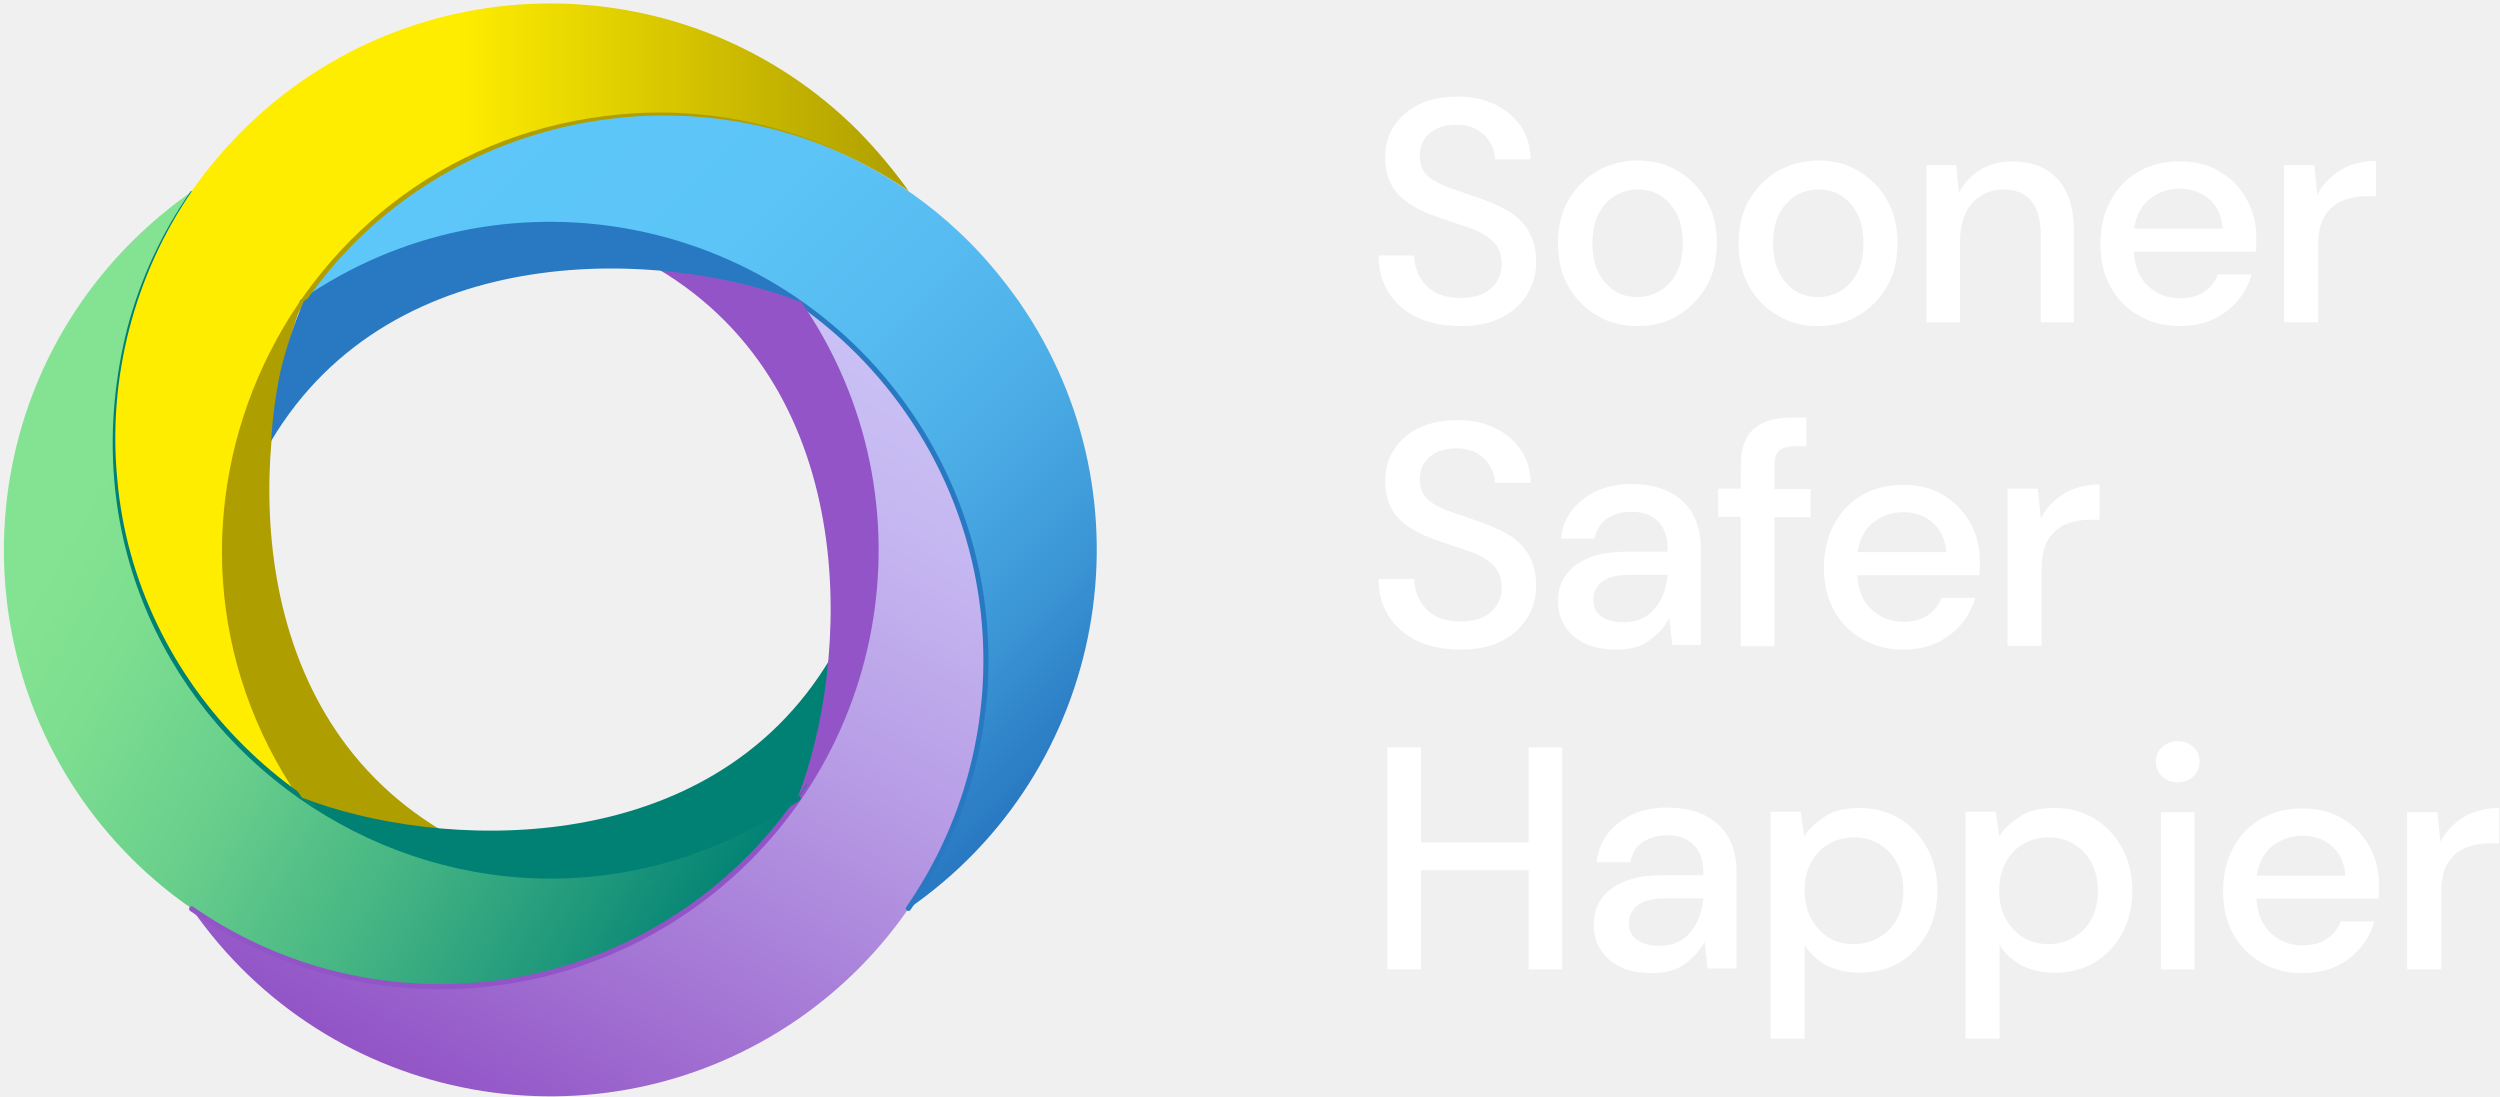
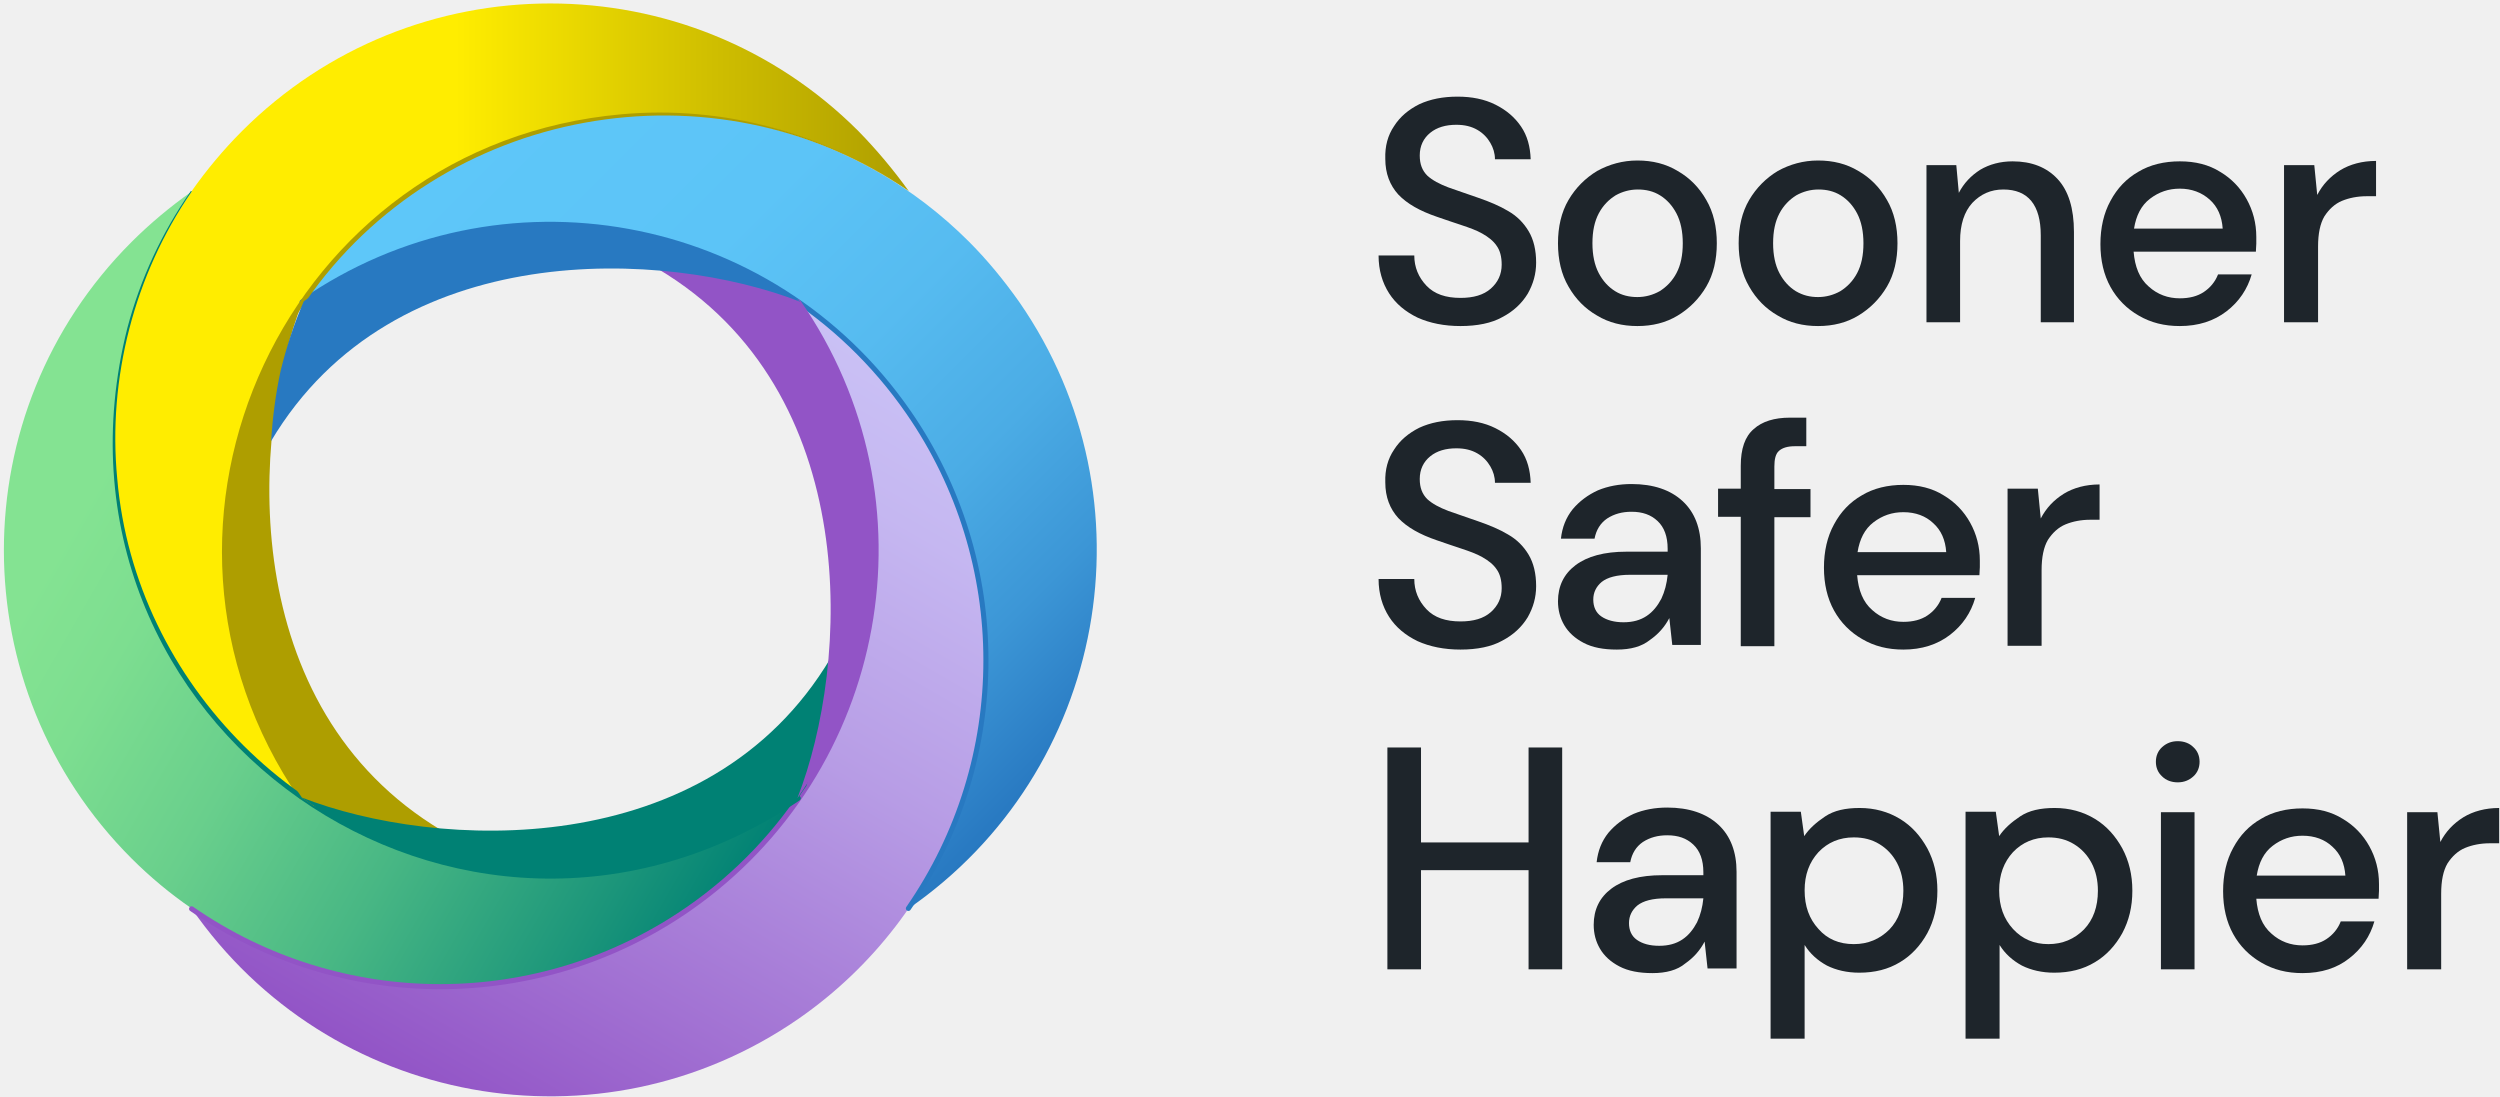
<svg xmlns="http://www.w3.org/2000/svg" preserveAspectRatio="xMidYMid meet" data-bbox="0.925 0.825 593.875 260.105" viewBox="0 0 595 261" height="261" width="595" data-type="ugc" role="presentation" aria-hidden="true">
  <g>
    <path fill="#9254C6" d="M190.8 192c-.3.3-.5.6-.8.9-12.1 13.2-97.1 31.6-116.6-2.5 34 10.1 85.7 19.5 121-26.4" />
    <path fill="url(#1f8b3f36-3f02-442a-8d75-28975cbe5215_comp-lgzcwpwj)" d="M204.3 31.2C163.8-9.3 98.1-9.3 57.6 31.2c-4.4 4.4-8.4 9.2-12 14.3-28.5 41.2-23.5 97 12 132.4 4.4 4.4 9.2 8.4 14.3 12-24.6-35.5-24.6-82.6 0-118.1 3.6-5.1 7.6-9.9 12-14.3 35.4-35.5 91.2-40.5 132.4-12-3.6-5-7.6-9.8-12-14.3Z" />
    <path fill="url(#dffa236d-e65e-4fc4-a4ef-97a44ce355a1_comp-lgzcwpwj)" d="M231.3 130.9c-4.6-17.8-14-34.1-27-47.1-4.4-4.4-9.2-8.4-14.3-12 32.7 47.1 21 111.7-26.1 144.4-35.6 24.7-82.7 24.7-118.3 0 32.6 47.1 97.2 58.9 144.4 26.3 35.8-24.8 52.3-69.4 41.3-111.6Z" />
    <path fill="url(#57096e01-b2ac-4fc2-85c3-213027f42396_comp-lgzcwpwj)" d="M230.6 57.5c-26.1-26.1-64-36.3-99.6-27-17.8 4.6-34.1 14-47.1 27-4.4 4.4-8.4 9.2-12 14.3 47.1-32.7 111.7-21 144.4 26.1 24.7 35.6 24.7 82.7 0 118.3 47.1-32.6 58.9-97.2 26.3-144.3-3.6-5.1-7.6-10-12-14.4Z" />
    <path fill="url(#9ff103c4-64ed-43f6-b50f-c92a254e81e3_comp-lgzcwpwj)" d="M71.9 190c-5.1-3.6-9.9-7.6-14.3-12-35.5-35.4-40.5-91.2-12-132.4-5.1 3.6-9.9 7.6-14.3 12-40.5 40.5-40.5 106.2 0 146.7 4.4 4.4 9.2 8.4 14.3 11.9 47.1 32.7 111.7 21 144.4-26.1 0-.1.1-.1.1-.2-35.6 24.7-82.7 24.7-118.2.1Z" />
    <path stroke-linecap="round" stroke-miterlimit="10" stroke-width="1.21" stroke="#2879C1" d="M71.9 71.9C119 39.2 183.6 51 216.2 98.1c24.6 35.5 24.6 82.6 0 118.1" fill="none" />
    <path fill="#AE9E00" d="M71.4 190.3c-45.3-65.8-3.1-156 76.5-163.1 24-2.2 48.7 4.4 68.4 18.3-46.4-32-111.4-20.2-143.5 26.2-17.1 24.5-23.1 56.5-15.2 85.5 3 11.6 8 22.6 14.8 32.5l-1 .6Z" />
    <path stroke-linecap="round" stroke-miterlimit="10" stroke-width="1.21" stroke="#9254C6" d="M190 71.9c32.7 47.1 20.9 111.7-26.1 144.4-35.6 24.7-82.7 24.7-118.3 0" fill="none" />
    <path fill="#008174" d="M190.3 190.5c-80.6 54.2-183.8-18.1-160-112.4 3.1-11.7 8.2-22.7 15.1-32.6.1-.1.3 0 .2.1C32 65.4 25.6 90 27.9 113.9c4.2 49.1 44.8 89.3 93.8 93.4 23.8 2.3 48.3-4.3 68-17.8.3-.2.7-.1.8.2.2.2.1.6-.2.8Z" />
    <path fill="#AE9E00" d="M105.2 197.7C56.1 168.4 59.6 103.4 72 71.8h-.1c-24.6 35.5-24.6 82.6 0 118.1.9.6 1.9 1.2 2.8 1.9 3.7 1.1 8.8 2.6 13.7 3.7 5.5 1.1 11.1 1.8 16.8 2.2Z" />
    <path fill="#008174" d="M197.7 156.6c-29.2 49.1-94.2 45.6-125.9 33.2l.1.1c35.5 24.6 82.6 24.6 118.1 0 .6-.9 1.2-1.9 1.9-2.8 1.1-3.6 2.6-8.7 3.7-13.7 1.1-5.5 1.8-11.1 2.1-16.8Z" />
    <path fill="#9254C6" d="M156.6 64c49.1 29.2 45.6 94.2 33.2 125.9l.1-.1c24.6-35.5 24.6-82.6 0-118.1-.9-.6-1.9-1.2-2.8-1.9-3.6-1.2-8.8-2.6-13.7-3.7-5.5-1-11.1-1.8-16.8-2.1Z" />
    <path fill="#2879C1" d="M64.5 105c29.2-49.1 94.2-45.6 125.9-33.2v-.1c-35.5-24.6-82.6-24.6-118.1 0-2.3 5.3-4.1 10.8-5.5 16.5-1.2 5.5-1.9 11.1-2.3 16.8Z" />
-     <path fill="#ffffff" d="M347.6 77.6c-3.9 0-7.3-.7-10.2-2-2.9-1.4-5.2-3.3-6.8-5.8-1.6-2.5-2.5-5.5-2.5-9h8.5c0 2.8 1 5.2 2.9 7.2s4.6 2.9 8.1 2.9c3.1 0 5.5-.7 7.2-2.2 1.7-1.5 2.6-3.4 2.6-5.7 0-1.9-.4-3.4-1.2-4.5-.8-1.2-2-2.1-3.4-2.9-1.4-.8-3.1-1.4-4.9-2-1.9-.6-3.8-1.3-5.9-2-4.1-1.4-7.1-3.1-9.2-5.3-2-2.2-3.1-5-3.1-8.5-.1-3 .6-5.6 2.1-7.8 1.4-2.2 3.4-3.9 6-5.2 2.6-1.2 5.6-1.8 9.1-1.8 3.4 0 6.4.6 9 1.9 2.6 1.3 4.6 3 6.1 5.2s2.2 4.8 2.3 7.8h-8.5c0-1.4-.4-2.7-1.1-3.9-.7-1.2-1.7-2.3-3.1-3.1-1.4-.8-3-1.2-5-1.2-2.5 0-4.6.6-6.2 1.9-1.6 1.3-2.5 3.1-2.5 5.4 0 2.1.6 3.6 1.8 4.8 1.2 1.1 2.9 2 5 2.8 2.1.7 4.5 1.6 7.2 2.5 2.6.9 5 1.9 7 3.1 2.1 1.2 3.7 2.8 4.9 4.8 1.2 2 1.8 4.5 1.8 7.5 0 2.7-.7 5.1-2 7.4-1.4 2.3-3.4 4.2-6.1 5.6-2.5 1.4-5.9 2.1-9.9 2.1Z" />
-     <path fill="#ffffff" d="M389.7 77.6c-3.6 0-6.8-.8-9.6-2.5-2.8-1.6-5.1-3.9-6.8-6.9-1.7-2.9-2.5-6.4-2.5-10.3 0-3.9.8-7.4 2.5-10.3 1.7-2.9 4-5.2 6.8-6.9 2.9-1.6 6.1-2.5 9.6-2.5 3.6 0 6.8.8 9.6 2.5 2.8 1.6 5.1 3.9 6.8 6.9 1.7 2.9 2.5 6.4 2.5 10.3 0 3.9-.8 7.4-2.5 10.3-1.7 2.9-4 5.2-6.8 6.9-2.8 1.7-6 2.5-9.6 2.5Zm0-6.9c1.9 0 3.7-.5 5.3-1.4 1.6-1 3-2.4 4-4.3s1.5-4.2 1.5-7.1c0-2.8-.5-5.2-1.5-7.1-1-1.9-2.3-3.3-3.9-4.3s-3.4-1.4-5.3-1.4-3.7.5-5.3 1.4c-1.6 1-3 2.4-4 4.3S379 55 379 57.9c0 2.8.5 5.2 1.5 7.1 1 1.9 2.3 3.3 3.9 4.3s3.4 1.4 5.3 1.4Z" />
-     <path fill="#ffffff" d="M432.7 77.6c-3.6 0-6.8-.8-9.6-2.5-2.8-1.6-5.1-3.9-6.8-6.9-1.7-2.9-2.5-6.4-2.5-10.3 0-3.9.8-7.4 2.5-10.3 1.7-2.9 4-5.2 6.8-6.9 2.9-1.6 6.1-2.5 9.6-2.5 3.6 0 6.8.8 9.6 2.5 2.8 1.6 5.1 3.9 6.8 6.9 1.7 2.9 2.5 6.4 2.5 10.3 0 3.9-.8 7.4-2.5 10.3-1.7 2.9-4 5.2-6.8 6.9-2.8 1.7-6 2.5-9.6 2.5Zm0-6.9c1.9 0 3.7-.5 5.3-1.4 1.6-1 3-2.4 4-4.3s1.5-4.2 1.5-7.1c0-2.8-.5-5.2-1.5-7.1-1-1.9-2.3-3.3-3.9-4.3s-3.4-1.4-5.3-1.4-3.7.5-5.3 1.4c-1.6 1-3 2.4-4 4.3S422 55 422 57.9c0 2.8.5 5.2 1.5 7.1 1 1.9 2.3 3.3 3.9 4.3 1.7 1 3.4 1.4 5.3 1.4Z" />
-     <path fill="#ffffff" d="M458.5 76.7V39.3h7.1l.6 6.6c1.2-2.3 2.9-4.1 5.1-5.5 2.2-1.3 4.8-2 7.7-2 4.5 0 8.1 1.4 10.7 4.2 2.6 2.8 3.9 7 3.9 12.6v21.5h-7.9V56c0-7.2-3-10.9-8.9-10.9-3 0-5.4 1.1-7.4 3.2-1.9 2.1-2.9 5.1-2.9 9.1v19.3h-8Z" />
-     <path fill="#ffffff" d="M518.8 77.6c-3.7 0-6.9-.8-9.8-2.5-2.8-1.6-5.1-3.9-6.7-6.8-1.6-2.9-2.4-6.3-2.4-10.2 0-3.9.8-7.4 2.4-10.3 1.6-3 3.8-5.3 6.6-6.9 2.8-1.7 6.2-2.5 9.9-2.5s6.9.8 9.6 2.5c2.7 1.6 4.8 3.8 6.3 6.5s2.3 5.7 2.3 9V58c0 .6-.1 1.2-.1 1.9h-29.1c.3 3.6 1.4 6.4 3.6 8.3 2.1 1.9 4.6 2.8 7.4 2.8 2.3 0 4.2-.5 5.7-1.5s2.7-2.4 3.4-4.2h8c-1 3.5-3 6.5-6 8.8-3 2.3-6.7 3.5-11.1 3.5Zm0-32.7c-2.7 0-5 .8-7.1 2.4-2.1 1.6-3.3 4-3.8 7.1H529c-.2-2.9-1.2-5.2-3.1-6.9-1.9-1.7-4.3-2.6-7.1-2.6Z" />
-     <path fill="#ffffff" d="M543.6 76.7V39.3h7.2l.7 7.1c1.3-2.5 3.1-4.4 5.5-5.9 2.3-1.4 5.2-2.2 8.5-2.2v8.4h-2.2c-2.2 0-4.2.4-5.9 1.1-1.7.7-3.1 2-4.2 3.7-1 1.7-1.5 4.1-1.5 7.2v18h-8.1Z" />
-     <path fill="#ffffff" d="M347.6 154.6c-3.9 0-7.3-.7-10.2-2-2.9-1.4-5.2-3.3-6.8-5.8-1.6-2.5-2.5-5.5-2.5-9h8.5c0 2.8 1 5.2 2.9 7.2s4.6 2.9 8.1 2.9c3.1 0 5.5-.7 7.2-2.2 1.7-1.5 2.6-3.4 2.6-5.7 0-1.9-.4-3.4-1.2-4.5-.8-1.2-2-2.1-3.4-2.9-1.4-.8-3.1-1.4-4.9-2-1.9-.6-3.8-1.3-5.9-2-4.1-1.4-7.1-3.1-9.2-5.3-2-2.2-3.1-5-3.1-8.5-.1-3 .6-5.6 2.1-7.8 1.4-2.2 3.4-3.9 6-5.2 2.6-1.2 5.6-1.8 9.1-1.8 3.4 0 6.4.6 9 1.9 2.6 1.3 4.6 3 6.1 5.2s2.2 4.8 2.3 7.8h-8.5c0-1.4-.4-2.7-1.1-3.9-.7-1.2-1.7-2.3-3.1-3.1-1.4-.8-3-1.2-5-1.2-2.5 0-4.6.6-6.2 1.9-1.6 1.3-2.5 3.1-2.5 5.4 0 2.1.6 3.6 1.8 4.8 1.2 1.1 2.9 2 5 2.8 2.1.7 4.5 1.6 7.2 2.5 2.6.9 5 1.9 7 3.1 2.1 1.2 3.7 2.8 4.9 4.8 1.2 2 1.8 4.5 1.8 7.5 0 2.7-.7 5.1-2 7.4-1.4 2.3-3.4 4.2-6.1 5.6-2.5 1.4-5.9 2.1-9.9 2.1Z" />
-     <path fill="#ffffff" d="M384.8 154.6c-3.2 0-5.8-.5-7.9-1.6-2.1-1.1-3.6-2.5-4.6-4.2-1-1.7-1.5-3.6-1.5-5.7 0-3.6 1.4-6.5 4.2-8.6 2.8-2.1 6.8-3.2 12.1-3.2h9.8v-.7c0-2.9-.8-5.1-2.4-6.6-1.6-1.5-3.6-2.2-6.2-2.2-2.2 0-4.1.5-5.8 1.6-1.6 1.1-2.6 2.7-3 4.8h-8c.3-2.7 1.2-5 2.8-7 1.6-1.9 3.6-3.4 6-4.5 2.4-1 5.1-1.5 8-1.5 5.2 0 9.3 1.4 12.2 4.1 2.9 2.7 4.3 6.5 4.3 11.2v23H398l-.7-6.4c-1.1 2.1-2.6 3.8-4.6 5.2-2 1.6-4.6 2.3-7.9 2.3Zm1.6-6.5c2.2 0 4-.5 5.5-1.5s2.6-2.4 3.5-4.1c.8-1.7 1.3-3.6 1.5-5.7H388c-3.2 0-5.4.6-6.8 1.7-1.3 1.1-2 2.5-2 4.2 0 1.7.6 3.1 1.9 4 1.3.9 3.1 1.4 5.3 1.4Z" />
-     <path fill="#ffffff" d="M414.3 153.7V123h-5.4v-6.7h5.4v-5.4c0-4.1 1-7 3.1-8.8 2-1.8 4.9-2.7 8.6-2.7h3.9v6.8h-2.7c-1.8 0-3 .4-3.8 1.1-.8.7-1.1 2-1.1 3.7v5.4h8.6v6.7h-8.6v30.7h-8v-.1Z" />
-     <path fill="#ffffff" d="M453 154.6c-3.7 0-6.9-.8-9.8-2.5-2.8-1.6-5.1-3.9-6.7-6.8-1.6-2.9-2.4-6.3-2.4-10.2 0-3.9.8-7.4 2.4-10.3 1.6-3 3.8-5.3 6.6-6.9 2.8-1.7 6.2-2.5 9.9-2.5s6.9.8 9.6 2.5c2.7 1.6 4.8 3.8 6.3 6.5s2.3 5.7 2.3 9v1.6c0 .6-.1 1.2-.1 1.9H442c.3 3.6 1.4 6.4 3.6 8.3 2.1 1.9 4.6 2.8 7.4 2.8 2.3 0 4.2-.5 5.7-1.5s2.7-2.4 3.4-4.2h8c-1 3.5-3 6.5-6 8.8-3 2.3-6.7 3.5-11.1 3.5Zm0-32.7c-2.7 0-5 .8-7.1 2.4-2.1 1.6-3.3 4-3.8 7.1h21.1c-.2-2.9-1.2-5.2-3.1-6.9-1.8-1.7-4.2-2.6-7.1-2.6Z" />
-     <path fill="#ffffff" d="M477.8 153.7v-37.4h7.2l.7 7.1c1.3-2.5 3.1-4.4 5.5-5.9 2.3-1.4 5.2-2.2 8.5-2.2v8.4h-2.2c-2.2 0-4.2.4-5.9 1.1-1.7.7-3.1 2-4.2 3.7-1 1.7-1.5 4.1-1.5 7.2v18h-8.1Z" />
-     <path fill="#ffffff" d="M330.2 230.7v-52.8h8v22.6h25.6v-22.6h8v52.8h-8v-23.6h-25.6v23.6h-8Z" />
-     <path fill="#ffffff" d="M393.3 231.6c-3.2 0-5.8-.5-7.9-1.6-2.1-1.1-3.6-2.5-4.6-4.2-1-1.7-1.5-3.6-1.5-5.7 0-3.6 1.4-6.5 4.2-8.6 2.8-2.1 6.8-3.2 12.1-3.2h9.8v-.7c0-2.9-.8-5.1-2.4-6.6-1.6-1.5-3.6-2.2-6.2-2.2-2.2 0-4.1.5-5.8 1.6-1.6 1.1-2.6 2.7-3 4.8h-8c.3-2.7 1.2-5 2.8-7 1.6-1.9 3.6-3.4 6-4.5 2.4-1 5.1-1.5 8-1.5 5.2 0 9.3 1.4 12.2 4.1 2.9 2.7 4.3 6.5 4.3 11.2v23h-6.9l-.7-6.4c-1.1 2.1-2.6 3.8-4.6 5.2-1.9 1.6-4.6 2.3-7.8 2.3Zm1.6-6.5c2.2 0 4-.5 5.5-1.5s2.6-2.4 3.5-4.1c.8-1.7 1.3-3.6 1.5-5.7h-8.9c-3.2 0-5.4.6-6.8 1.7-1.3 1.1-2 2.5-2 4.2 0 1.7.6 3.1 1.9 4 1.3.9 3 1.4 5.3 1.4Z" />
-     <path fill="#ffffff" d="M421.4 247.3v-54.1h7.2l.8 5.8c1.2-1.8 2.9-3.3 5-4.7 2.1-1.4 4.8-2 8.2-2 3.6 0 6.8.9 9.6 2.6 2.8 1.7 4.9 4.1 6.5 7 1.6 3 2.4 6.3 2.4 10.1s-.8 7.1-2.4 10.1c-1.6 2.9-3.8 5.3-6.5 6.9-2.8 1.7-6 2.5-9.7 2.5-2.9 0-5.5-.6-7.7-1.7-2.2-1.2-4-2.8-5.3-4.9v22.3h-8.1v.1Zm19.8-22.6c3.4 0 6.2-1.2 8.5-3.5 2.2-2.3 3.3-5.4 3.3-9.2 0-2.5-.5-4.7-1.5-6.6-1-1.9-2.4-3.4-4.2-4.5-1.8-1.1-3.8-1.6-6.1-1.6-3.4 0-6.2 1.2-8.4 3.5-2.2 2.4-3.3 5.4-3.3 9.1 0 3.8 1.1 6.8 3.3 9.2 2.1 2.4 4.9 3.6 8.4 3.6Z" />
-     <path fill="#ffffff" d="M467.8 247.3v-54.1h7.2l.8 5.8c1.2-1.8 2.9-3.3 5-4.7 2.1-1.4 4.8-2 8.2-2 3.6 0 6.8.9 9.6 2.6 2.8 1.7 4.9 4.1 6.5 7 1.6 3 2.4 6.3 2.4 10.1s-.8 7.1-2.4 10.1c-1.6 2.9-3.8 5.3-6.5 6.9-2.8 1.7-6 2.5-9.7 2.5-2.9 0-5.5-.6-7.7-1.7-2.2-1.2-4-2.8-5.3-4.9v22.3h-8.1v.1Zm19.7-22.6c3.4 0 6.2-1.2 8.5-3.5 2.2-2.3 3.3-5.4 3.3-9.2 0-2.5-.5-4.7-1.5-6.6-1-1.9-2.4-3.4-4.2-4.5-1.8-1.1-3.8-1.6-6.1-1.6-3.4 0-6.2 1.2-8.4 3.5-2.2 2.4-3.3 5.4-3.3 9.1 0 3.8 1.1 6.8 3.3 9.2 2.2 2.4 5 3.6 8.4 3.6Z" />
-     <path fill="#ffffff" d="M518.3 186.2c-1.5 0-2.8-.5-3.7-1.4-1-.9-1.5-2.1-1.5-3.5s.5-2.6 1.5-3.5c1-.9 2.2-1.4 3.7-1.4s2.8.5 3.7 1.4c1 .9 1.5 2.1 1.5 3.5s-.5 2.6-1.5 3.5c-1 .9-2.2 1.4-3.7 1.4Zm-4 44.5v-37.4h8v37.4h-8Z" />
-     <path fill="#ffffff" d="M548 231.6c-3.7 0-6.9-.8-9.8-2.5-2.8-1.6-5.1-3.9-6.7-6.8-1.6-2.9-2.4-6.3-2.4-10.2 0-3.9.8-7.4 2.4-10.3 1.6-3 3.8-5.3 6.6-6.9 2.8-1.7 6.2-2.5 9.9-2.5s6.9.8 9.6 2.5c2.7 1.6 4.8 3.8 6.3 6.5s2.3 5.7 2.3 9v1.6c0 .6-.1 1.2-.1 1.9H537c.3 3.6 1.4 6.4 3.6 8.3 2.1 1.9 4.6 2.8 7.4 2.8 2.3 0 4.2-.5 5.7-1.5s2.7-2.4 3.4-4.2h8c-1 3.5-3 6.5-6 8.8-2.9 2.3-6.6 3.5-11.1 3.5Zm0-32.7c-2.7 0-5 .8-7.1 2.4-2.1 1.6-3.3 4-3.8 7.1h21.1c-.2-2.9-1.2-5.2-3.1-6.9-1.8-1.7-4.2-2.6-7.1-2.6Z" />
-     <path fill="#ffffff" d="M572.9 230.7v-37.4h7.2l.7 7.1c1.3-2.5 3.1-4.4 5.5-5.9 2.3-1.4 5.2-2.2 8.5-2.2v8.4h-2.2c-2.2 0-4.2.4-5.9 1.1-1.7.7-3.1 2-4.2 3.7-1 1.7-1.5 4.1-1.5 7.2v18h-8.1Z" />
+     <path fill="#1e252b" d="M347.6 77.6c-3.9 0-7.3-.7-10.2-2-2.9-1.4-5.2-3.3-6.8-5.8-1.6-2.5-2.5-5.5-2.5-9h8.5c0 2.8 1 5.2 2.9 7.2s4.6 2.9 8.1 2.9c3.1 0 5.5-.7 7.2-2.2 1.7-1.5 2.6-3.4 2.6-5.7 0-1.9-.4-3.4-1.2-4.5-.8-1.2-2-2.1-3.4-2.9-1.4-.8-3.1-1.4-4.9-2-1.9-.6-3.8-1.3-5.9-2-4.1-1.4-7.1-3.1-9.2-5.3-2-2.2-3.1-5-3.1-8.5-.1-3 .6-5.6 2.1-7.8 1.4-2.2 3.4-3.9 6-5.2 2.6-1.2 5.6-1.8 9.1-1.8 3.4 0 6.4.6 9 1.9 2.6 1.3 4.6 3 6.1 5.2s2.2 4.8 2.3 7.8h-8.5c0-1.4-.4-2.7-1.1-3.9-.7-1.2-1.7-2.3-3.1-3.1-1.4-.8-3-1.2-5-1.2-2.5 0-4.6.6-6.2 1.9-1.6 1.3-2.5 3.1-2.5 5.4 0 2.1.6 3.6 1.8 4.8 1.2 1.1 2.9 2 5 2.8 2.1.7 4.5 1.6 7.2 2.5 2.6.9 5 1.9 7 3.1 2.1 1.2 3.7 2.8 4.9 4.8 1.2 2 1.8 4.5 1.8 7.5 0 2.7-.7 5.1-2 7.4-1.4 2.3-3.4 4.2-6.1 5.6-2.5 1.4-5.9 2.1-9.9 2.1Z" />
+     <path fill="#1e252b" d="M389.7 77.6c-3.6 0-6.8-.8-9.6-2.5-2.8-1.6-5.1-3.9-6.8-6.9-1.7-2.9-2.5-6.4-2.5-10.3 0-3.9.8-7.4 2.5-10.3 1.7-2.9 4-5.2 6.8-6.9 2.9-1.6 6.1-2.5 9.6-2.5 3.6 0 6.8.8 9.6 2.5 2.8 1.6 5.1 3.9 6.8 6.9 1.7 2.9 2.5 6.4 2.5 10.3 0 3.9-.8 7.4-2.5 10.3-1.7 2.9-4 5.2-6.8 6.9-2.8 1.7-6 2.5-9.6 2.5Zm0-6.9c1.9 0 3.7-.5 5.3-1.4 1.6-1 3-2.4 4-4.3s1.5-4.2 1.5-7.1c0-2.8-.5-5.2-1.5-7.1-1-1.9-2.3-3.3-3.9-4.3s-3.4-1.4-5.3-1.4-3.7.5-5.3 1.4c-1.6 1-3 2.4-4 4.3S379 55 379 57.9c0 2.8.5 5.2 1.5 7.1 1 1.9 2.3 3.3 3.9 4.3s3.4 1.4 5.3 1.4Z" />
+     <path fill="#1e252b" d="M432.7 77.6c-3.6 0-6.8-.8-9.6-2.5-2.8-1.6-5.1-3.9-6.8-6.9-1.7-2.9-2.5-6.4-2.5-10.3 0-3.9.8-7.4 2.5-10.3 1.7-2.9 4-5.2 6.8-6.9 2.9-1.6 6.1-2.5 9.6-2.5 3.6 0 6.8.8 9.6 2.5 2.8 1.6 5.1 3.9 6.8 6.9 1.7 2.9 2.5 6.4 2.5 10.3 0 3.9-.8 7.4-2.5 10.3-1.7 2.9-4 5.2-6.8 6.9-2.8 1.7-6 2.5-9.6 2.5Zm0-6.9c1.9 0 3.7-.5 5.3-1.4 1.6-1 3-2.4 4-4.3s1.5-4.2 1.5-7.1c0-2.8-.5-5.2-1.5-7.1-1-1.9-2.3-3.3-3.9-4.3s-3.4-1.4-5.3-1.4-3.7.5-5.3 1.4c-1.6 1-3 2.4-4 4.3S422 55 422 57.9c0 2.8.5 5.2 1.5 7.1 1 1.9 2.3 3.3 3.9 4.3 1.7 1 3.4 1.4 5.3 1.4Z" />
+     <path fill="#1e252b" d="M458.5 76.7V39.3h7.1l.6 6.6c1.2-2.3 2.9-4.1 5.1-5.5 2.2-1.3 4.8-2 7.7-2 4.5 0 8.1 1.4 10.7 4.2 2.6 2.8 3.9 7 3.9 12.6v21.5h-7.9V56c0-7.2-3-10.9-8.9-10.9-3 0-5.4 1.1-7.4 3.2-1.9 2.1-2.9 5.1-2.9 9.1v19.3h-8Z" />
+     <path fill="#1e252b" d="M518.8 77.6c-3.7 0-6.9-.8-9.8-2.5-2.8-1.6-5.1-3.9-6.7-6.8-1.6-2.9-2.4-6.3-2.4-10.2 0-3.9.8-7.4 2.4-10.3 1.6-3 3.8-5.3 6.6-6.9 2.8-1.7 6.2-2.5 9.9-2.5s6.9.8 9.6 2.5c2.7 1.6 4.8 3.8 6.3 6.5s2.3 5.7 2.3 9V58c0 .6-.1 1.2-.1 1.9h-29.1c.3 3.6 1.4 6.4 3.6 8.3 2.1 1.9 4.6 2.8 7.4 2.8 2.3 0 4.2-.5 5.7-1.5s2.7-2.4 3.4-4.2h8c-1 3.5-3 6.5-6 8.8-3 2.3-6.7 3.5-11.1 3.5Zm0-32.7c-2.7 0-5 .8-7.1 2.4-2.1 1.6-3.3 4-3.8 7.1H529c-.2-2.9-1.2-5.2-3.1-6.9-1.9-1.7-4.3-2.6-7.1-2.6Z" />
+     <path fill="#1e252b" d="M543.6 76.7V39.3h7.2l.7 7.1c1.3-2.5 3.1-4.4 5.5-5.9 2.3-1.4 5.2-2.2 8.5-2.2v8.4h-2.2c-2.2 0-4.2.4-5.9 1.1-1.7.7-3.1 2-4.2 3.7-1 1.7-1.5 4.1-1.5 7.2v18h-8.1Z" />
+     <path fill="#1e252b" d="M347.6 154.6c-3.9 0-7.3-.7-10.2-2-2.9-1.4-5.2-3.3-6.8-5.8-1.6-2.5-2.5-5.5-2.5-9h8.5c0 2.8 1 5.2 2.9 7.2s4.6 2.9 8.1 2.9c3.1 0 5.5-.7 7.2-2.2 1.7-1.5 2.6-3.4 2.6-5.7 0-1.9-.4-3.4-1.2-4.5-.8-1.2-2-2.1-3.4-2.9-1.4-.8-3.1-1.4-4.9-2-1.9-.6-3.8-1.3-5.9-2-4.1-1.4-7.1-3.1-9.2-5.3-2-2.2-3.1-5-3.1-8.5-.1-3 .6-5.6 2.1-7.8 1.4-2.2 3.4-3.9 6-5.2 2.6-1.2 5.6-1.8 9.1-1.8 3.4 0 6.4.6 9 1.9 2.6 1.3 4.6 3 6.1 5.2s2.2 4.8 2.3 7.8h-8.5c0-1.4-.4-2.7-1.1-3.9-.7-1.2-1.7-2.3-3.1-3.1-1.4-.8-3-1.2-5-1.2-2.5 0-4.6.6-6.2 1.9-1.6 1.3-2.5 3.1-2.5 5.4 0 2.1.6 3.6 1.8 4.8 1.2 1.1 2.9 2 5 2.8 2.1.7 4.5 1.6 7.2 2.5 2.6.9 5 1.9 7 3.1 2.1 1.2 3.7 2.8 4.9 4.8 1.2 2 1.8 4.5 1.8 7.5 0 2.7-.7 5.1-2 7.4-1.4 2.3-3.4 4.2-6.1 5.6-2.5 1.4-5.9 2.1-9.9 2.1Z" />
+     <path fill="#1e252b" d="M384.8 154.6c-3.2 0-5.8-.5-7.9-1.6-2.1-1.1-3.6-2.5-4.6-4.2-1-1.7-1.5-3.6-1.5-5.7 0-3.6 1.4-6.5 4.2-8.6 2.8-2.1 6.8-3.2 12.1-3.2h9.8v-.7c0-2.9-.8-5.1-2.4-6.6-1.6-1.5-3.6-2.2-6.2-2.2-2.2 0-4.1.5-5.8 1.6-1.6 1.1-2.6 2.7-3 4.8h-8c.3-2.7 1.2-5 2.8-7 1.6-1.9 3.6-3.4 6-4.5 2.4-1 5.1-1.5 8-1.5 5.2 0 9.3 1.4 12.2 4.1 2.9 2.7 4.3 6.5 4.3 11.2v23H398l-.7-6.4c-1.1 2.1-2.6 3.8-4.6 5.2-2 1.6-4.6 2.3-7.9 2.3Zm1.6-6.5c2.2 0 4-.5 5.5-1.5s2.6-2.4 3.5-4.1c.8-1.7 1.3-3.6 1.5-5.7H388c-3.2 0-5.4.6-6.8 1.7-1.3 1.1-2 2.5-2 4.2 0 1.7.6 3.1 1.9 4 1.3.9 3.1 1.4 5.3 1.4Z" />
+     <path fill="#1e252b" d="M414.3 153.7V123h-5.4v-6.7h5.4v-5.4c0-4.1 1-7 3.1-8.8 2-1.8 4.9-2.7 8.6-2.7h3.9v6.8h-2.7c-1.8 0-3 .4-3.8 1.1-.8.7-1.1 2-1.1 3.7v5.4h8.6v6.7h-8.6v30.7h-8v-.1Z" />
+     <path fill="#1e252b" d="M453 154.6c-3.7 0-6.9-.8-9.8-2.5-2.8-1.6-5.1-3.9-6.7-6.8-1.6-2.9-2.4-6.3-2.4-10.2 0-3.9.8-7.4 2.4-10.3 1.6-3 3.8-5.3 6.6-6.9 2.8-1.7 6.2-2.5 9.9-2.5s6.9.8 9.6 2.5c2.7 1.6 4.8 3.8 6.3 6.5s2.3 5.7 2.3 9v1.6c0 .6-.1 1.2-.1 1.9H442c.3 3.6 1.4 6.4 3.6 8.3 2.1 1.9 4.6 2.8 7.4 2.8 2.3 0 4.2-.5 5.7-1.5s2.7-2.4 3.4-4.2h8c-1 3.5-3 6.5-6 8.8-3 2.3-6.7 3.5-11.1 3.5Zm0-32.7c-2.7 0-5 .8-7.1 2.4-2.1 1.6-3.3 4-3.8 7.1h21.1c-.2-2.9-1.2-5.2-3.1-6.9-1.8-1.7-4.2-2.6-7.1-2.6Z" />
+     <path fill="#1e252b" d="M477.8 153.7v-37.4h7.2l.7 7.1c1.3-2.5 3.1-4.4 5.5-5.9 2.3-1.4 5.2-2.2 8.5-2.2v8.4h-2.2c-2.2 0-4.2.4-5.9 1.1-1.7.7-3.1 2-4.2 3.7-1 1.7-1.5 4.1-1.5 7.2v18h-8.1Z" />
+     <path fill="#1e252b" d="M330.2 230.7v-52.8h8v22.6h25.6v-22.6h8v52.8h-8v-23.6h-25.6v23.6h-8Z" />
+     <path fill="#1e252b" d="M393.3 231.6c-3.2 0-5.8-.5-7.9-1.6-2.1-1.1-3.6-2.5-4.6-4.2-1-1.7-1.5-3.6-1.5-5.7 0-3.6 1.4-6.5 4.2-8.6 2.8-2.1 6.8-3.2 12.1-3.2h9.8v-.7c0-2.9-.8-5.1-2.4-6.6-1.6-1.5-3.6-2.2-6.2-2.2-2.2 0-4.1.5-5.8 1.6-1.6 1.1-2.6 2.7-3 4.8h-8c.3-2.7 1.2-5 2.8-7 1.6-1.9 3.6-3.4 6-4.5 2.4-1 5.1-1.5 8-1.5 5.2 0 9.3 1.4 12.2 4.1 2.9 2.7 4.3 6.5 4.3 11.2v23h-6.9l-.7-6.4c-1.1 2.1-2.6 3.8-4.6 5.2-1.9 1.6-4.6 2.3-7.8 2.3Zm1.6-6.5c2.2 0 4-.5 5.5-1.5s2.6-2.4 3.5-4.1c.8-1.7 1.3-3.6 1.5-5.7h-8.9c-3.2 0-5.4.6-6.8 1.7-1.3 1.1-2 2.5-2 4.2 0 1.7.6 3.1 1.9 4 1.3.9 3 1.4 5.3 1.4Z" />
+     <path fill="#1e252b" d="M421.4 247.3v-54.1h7.2l.8 5.8c1.2-1.8 2.9-3.3 5-4.7 2.1-1.4 4.8-2 8.2-2 3.6 0 6.8.9 9.6 2.6 2.8 1.7 4.9 4.1 6.5 7 1.6 3 2.4 6.3 2.4 10.1s-.8 7.1-2.4 10.1c-1.6 2.9-3.8 5.3-6.5 6.9-2.8 1.7-6 2.5-9.7 2.5-2.9 0-5.5-.6-7.7-1.7-2.2-1.2-4-2.8-5.3-4.9v22.3h-8.1v.1Zm19.8-22.6c3.4 0 6.2-1.2 8.5-3.5 2.2-2.3 3.3-5.4 3.3-9.2 0-2.5-.5-4.7-1.5-6.6-1-1.9-2.4-3.4-4.2-4.5-1.8-1.1-3.8-1.6-6.1-1.6-3.4 0-6.2 1.2-8.4 3.5-2.2 2.4-3.3 5.4-3.3 9.1 0 3.8 1.1 6.8 3.3 9.2 2.1 2.4 4.9 3.6 8.4 3.6Z" />
+     <path fill="#1e252b" d="M467.8 247.3v-54.1h7.2l.8 5.8c1.2-1.8 2.9-3.3 5-4.7 2.1-1.4 4.8-2 8.2-2 3.6 0 6.8.9 9.6 2.6 2.8 1.7 4.9 4.1 6.5 7 1.6 3 2.4 6.3 2.4 10.1s-.8 7.1-2.4 10.1c-1.6 2.9-3.8 5.3-6.5 6.9-2.8 1.7-6 2.5-9.7 2.5-2.9 0-5.5-.6-7.7-1.7-2.2-1.2-4-2.8-5.3-4.9v22.3h-8.1v.1Zm19.7-22.6c3.4 0 6.2-1.2 8.5-3.5 2.2-2.3 3.3-5.4 3.3-9.2 0-2.5-.5-4.7-1.5-6.6-1-1.9-2.4-3.4-4.2-4.5-1.8-1.1-3.8-1.6-6.1-1.6-3.4 0-6.2 1.2-8.4 3.5-2.2 2.4-3.3 5.4-3.3 9.1 0 3.8 1.1 6.8 3.3 9.2 2.2 2.4 5 3.6 8.4 3.6Z" />
+     <path fill="#1e252b" d="M518.3 186.2c-1.5 0-2.8-.5-3.7-1.4-1-.9-1.5-2.1-1.5-3.5s.5-2.6 1.5-3.5c1-.9 2.2-1.4 3.7-1.4s2.8.5 3.7 1.4c1 .9 1.5 2.1 1.5 3.5s-.5 2.6-1.5 3.5c-1 .9-2.2 1.4-3.7 1.4Zm-4 44.5v-37.4h8v37.4h-8Z" />
+     <path fill="#1e252b" d="M548 231.6c-3.7 0-6.9-.8-9.8-2.5-2.8-1.6-5.1-3.9-6.7-6.8-1.6-2.9-2.4-6.3-2.4-10.2 0-3.9.8-7.4 2.4-10.3 1.6-3 3.8-5.3 6.6-6.9 2.8-1.7 6.2-2.5 9.9-2.5s6.9.8 9.6 2.5c2.7 1.6 4.8 3.8 6.3 6.5s2.3 5.7 2.3 9v1.6c0 .6-.1 1.2-.1 1.9H537c.3 3.6 1.4 6.4 3.6 8.3 2.1 1.9 4.6 2.8 7.4 2.8 2.3 0 4.2-.5 5.7-1.5s2.7-2.4 3.4-4.2h8c-1 3.5-3 6.5-6 8.8-2.9 2.3-6.6 3.5-11.1 3.5Zm0-32.7c-2.7 0-5 .8-7.1 2.4-2.1 1.6-3.3 4-3.8 7.1h21.1c-.2-2.9-1.2-5.2-3.1-6.9-1.8-1.7-4.2-2.6-7.1-2.6Z" />
+     <path fill="#1e252b" d="M572.9 230.7v-37.4h7.2l.7 7.1c1.3-2.5 3.1-4.4 5.5-5.9 2.3-1.4 5.2-2.2 8.5-2.2v8.4h-2.2c-2.2 0-4.2.4-5.9 1.1-1.7.7-3.1 2-4.2 3.7-1 1.7-1.5 4.1-1.5 7.2v18h-8.1Z" />
    <defs fill="none">
      <linearGradient gradientUnits="userSpaceOnUse" y2="95.427" x2="216.28" y1="95.427" x1="27.116" id="1f8b3f36-3f02-442a-8d75-28975cbe5215_comp-lgzcwpwj">
        <stop stop-color="#FFED00" offset=".43" />
        <stop stop-color="#CDBC00" offset=".77" />
        <stop stop-color="#AE9E00" offset="1" />
      </linearGradient>
      <linearGradient gradientUnits="userSpaceOnUse" y2="261.914" x2="104.73" y1="82.432" x1="208.348" id="dffa236d-e65e-4fc4-a4ef-97a44ce355a1_comp-lgzcwpwj">
        <stop stop-color="#CAC1F5" />
        <stop stop-color="#C5B7F1" offset=".16" />
        <stop stop-color="#B79CE5" offset=".44" />
        <stop stop-color="#A170D2" offset=".79" />
        <stop stop-color="#9254C6" offset="1" />
      </linearGradient>
      <linearGradient gradientUnits="userSpaceOnUse" y2="174.188" x2="260.678" y1="27.425" x1="113.915" id="57096e01-b2ac-4fc2-85c3-213027f42396_comp-lgzcwpwj">
        <stop stop-color="#5EC7F9" />
        <stop stop-color="#5CC4F7" offset=".3" />
        <stop stop-color="#56BBF0" offset=".5" />
        <stop stop-color="#4BACE5" offset=".68" />
        <stop stop-color="#3C96D6" offset=".84" />
        <stop stop-color="#297AC2" offset=".99" />
        <stop stop-color="#2879C1" offset="1" />
      </linearGradient>
      <linearGradient gradientUnits="userSpaceOnUse" y2="208.412" x2="179.37" y1="104.762" x1="-.155" id="9ff103c4-64ed-43f6-b50f-c92a254e81e3_comp-lgzcwpwj">
        <stop stop-color="#84E392" offset=".12" />
        <stop stop-color="#7DDE90" offset=".24" />
        <stop stop-color="#69CF8C" offset=".42" />
        <stop stop-color="#48B784" offset=".63" />
        <stop stop-color="#1B957A" offset=".87" />
        <stop stop-color="#008174" offset="1" />
      </linearGradient>
    </defs>
  </g>
</svg>
